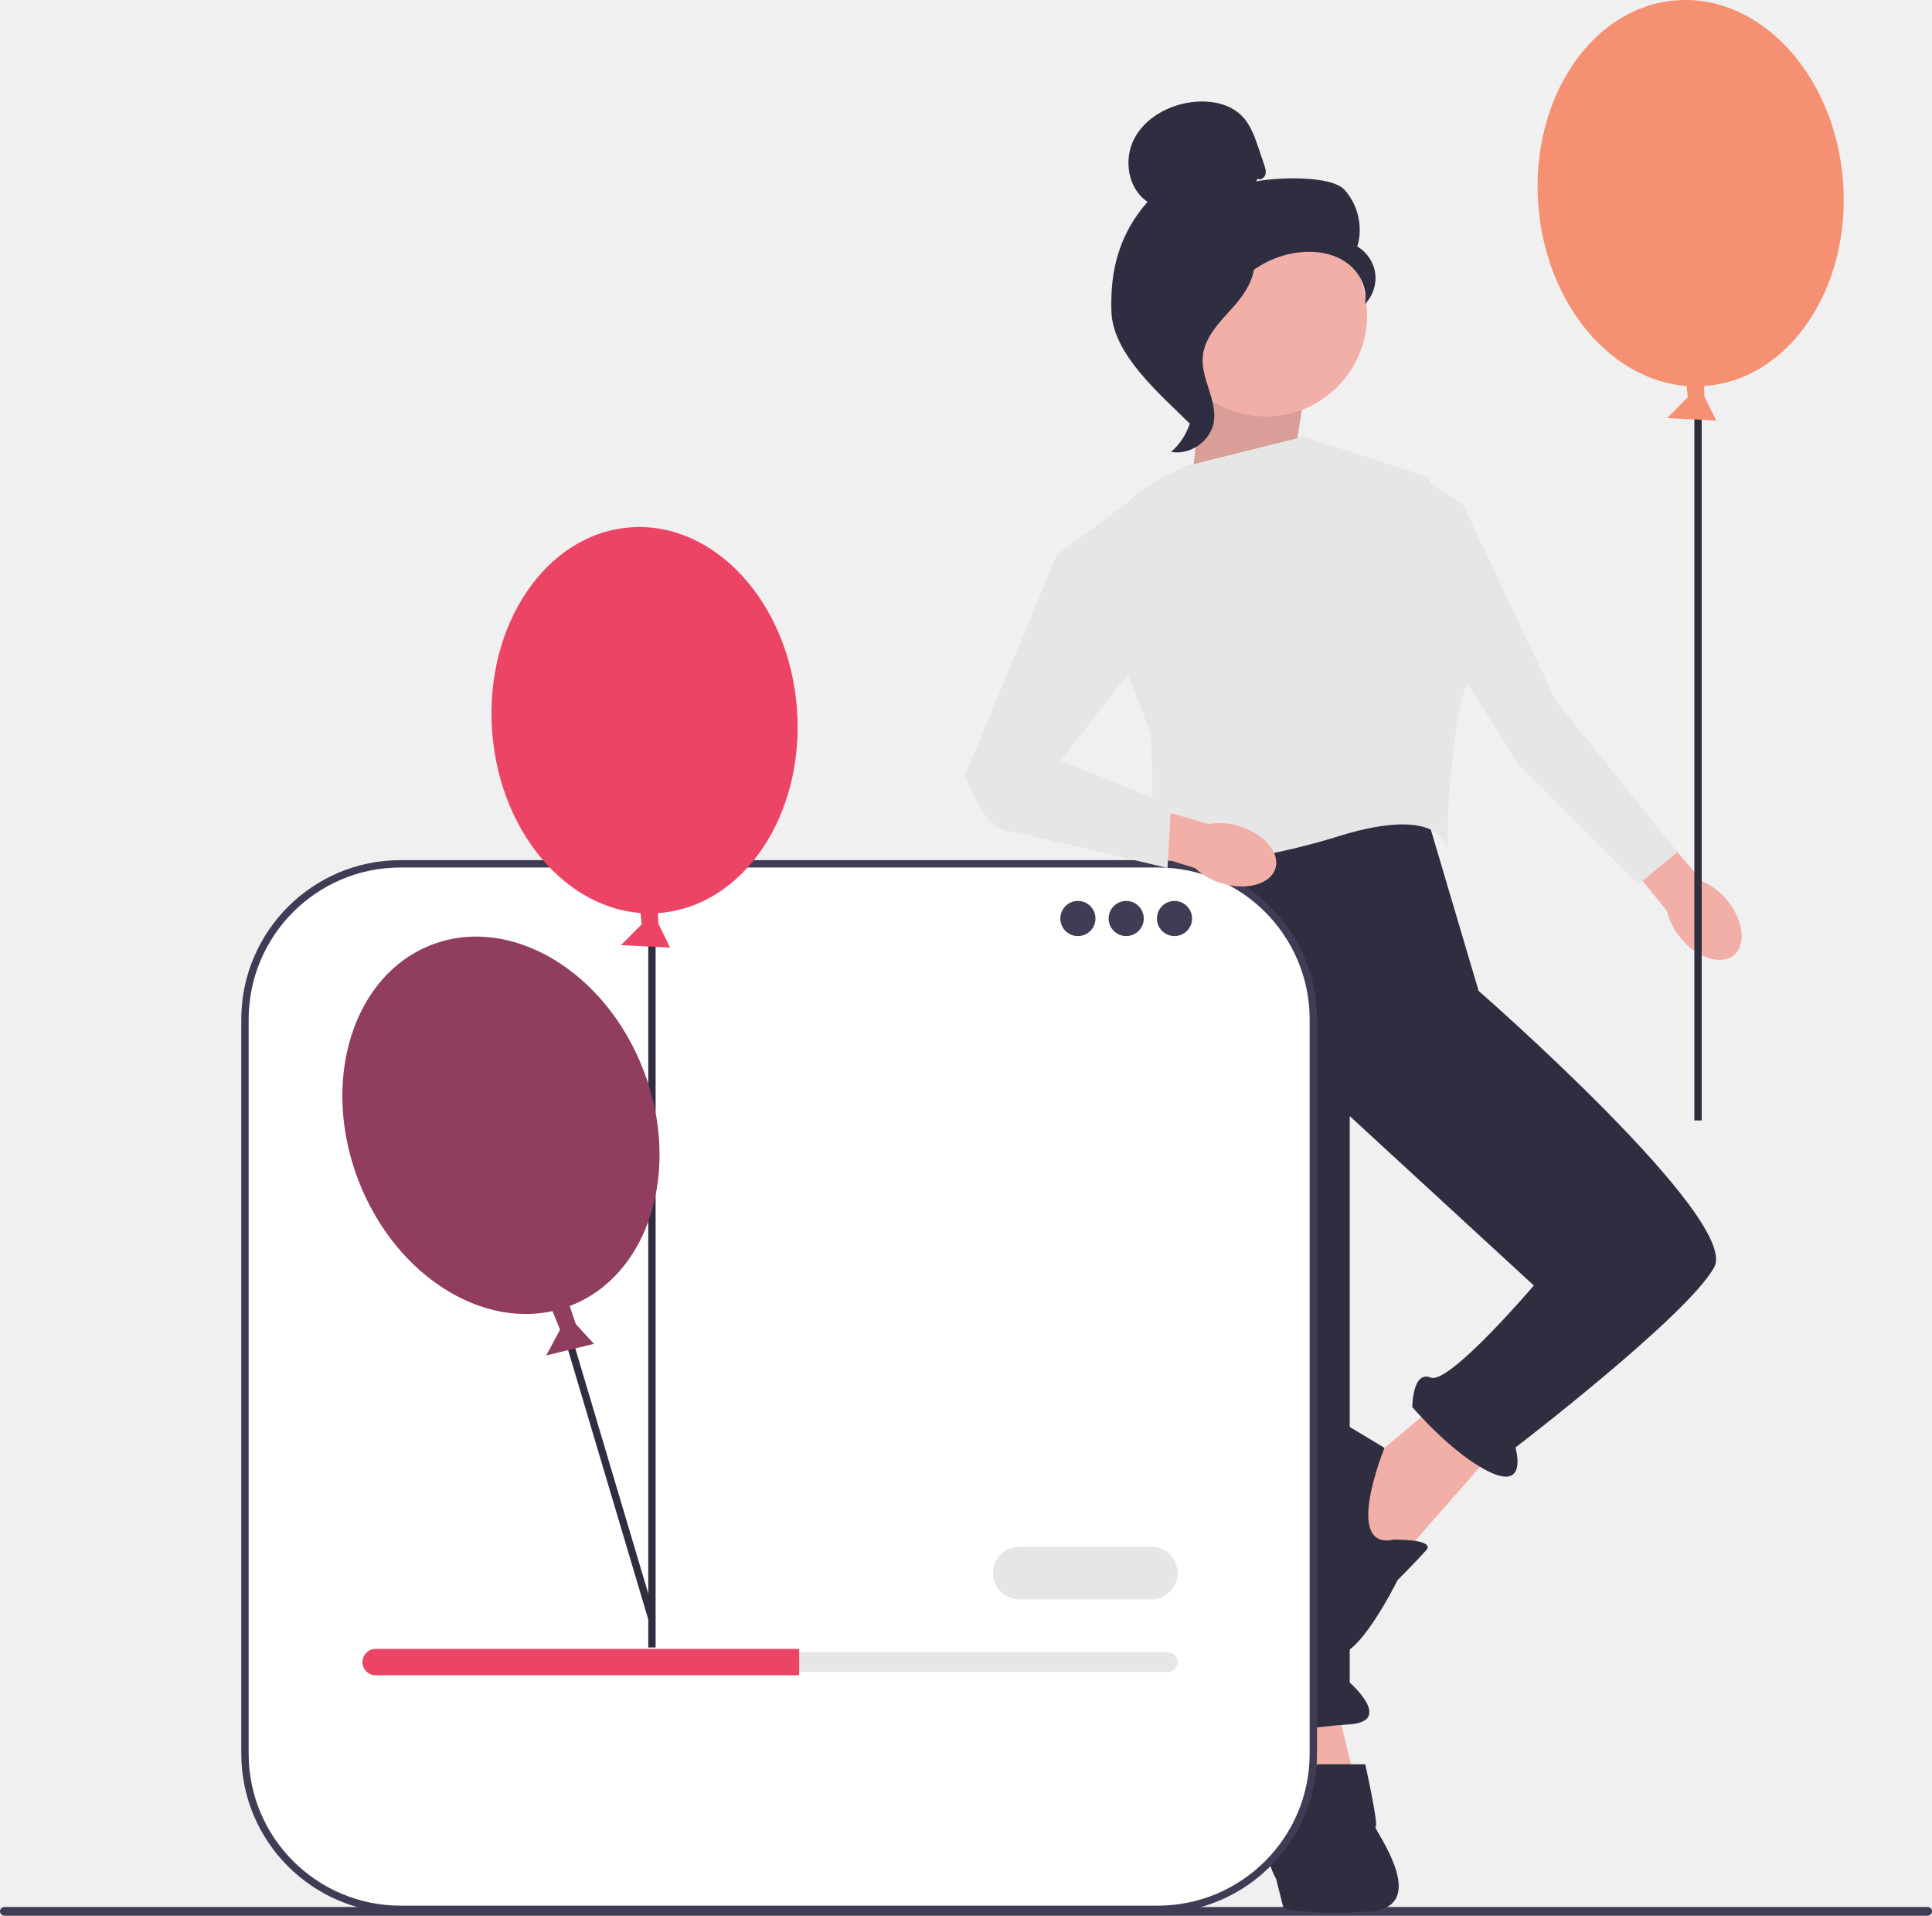
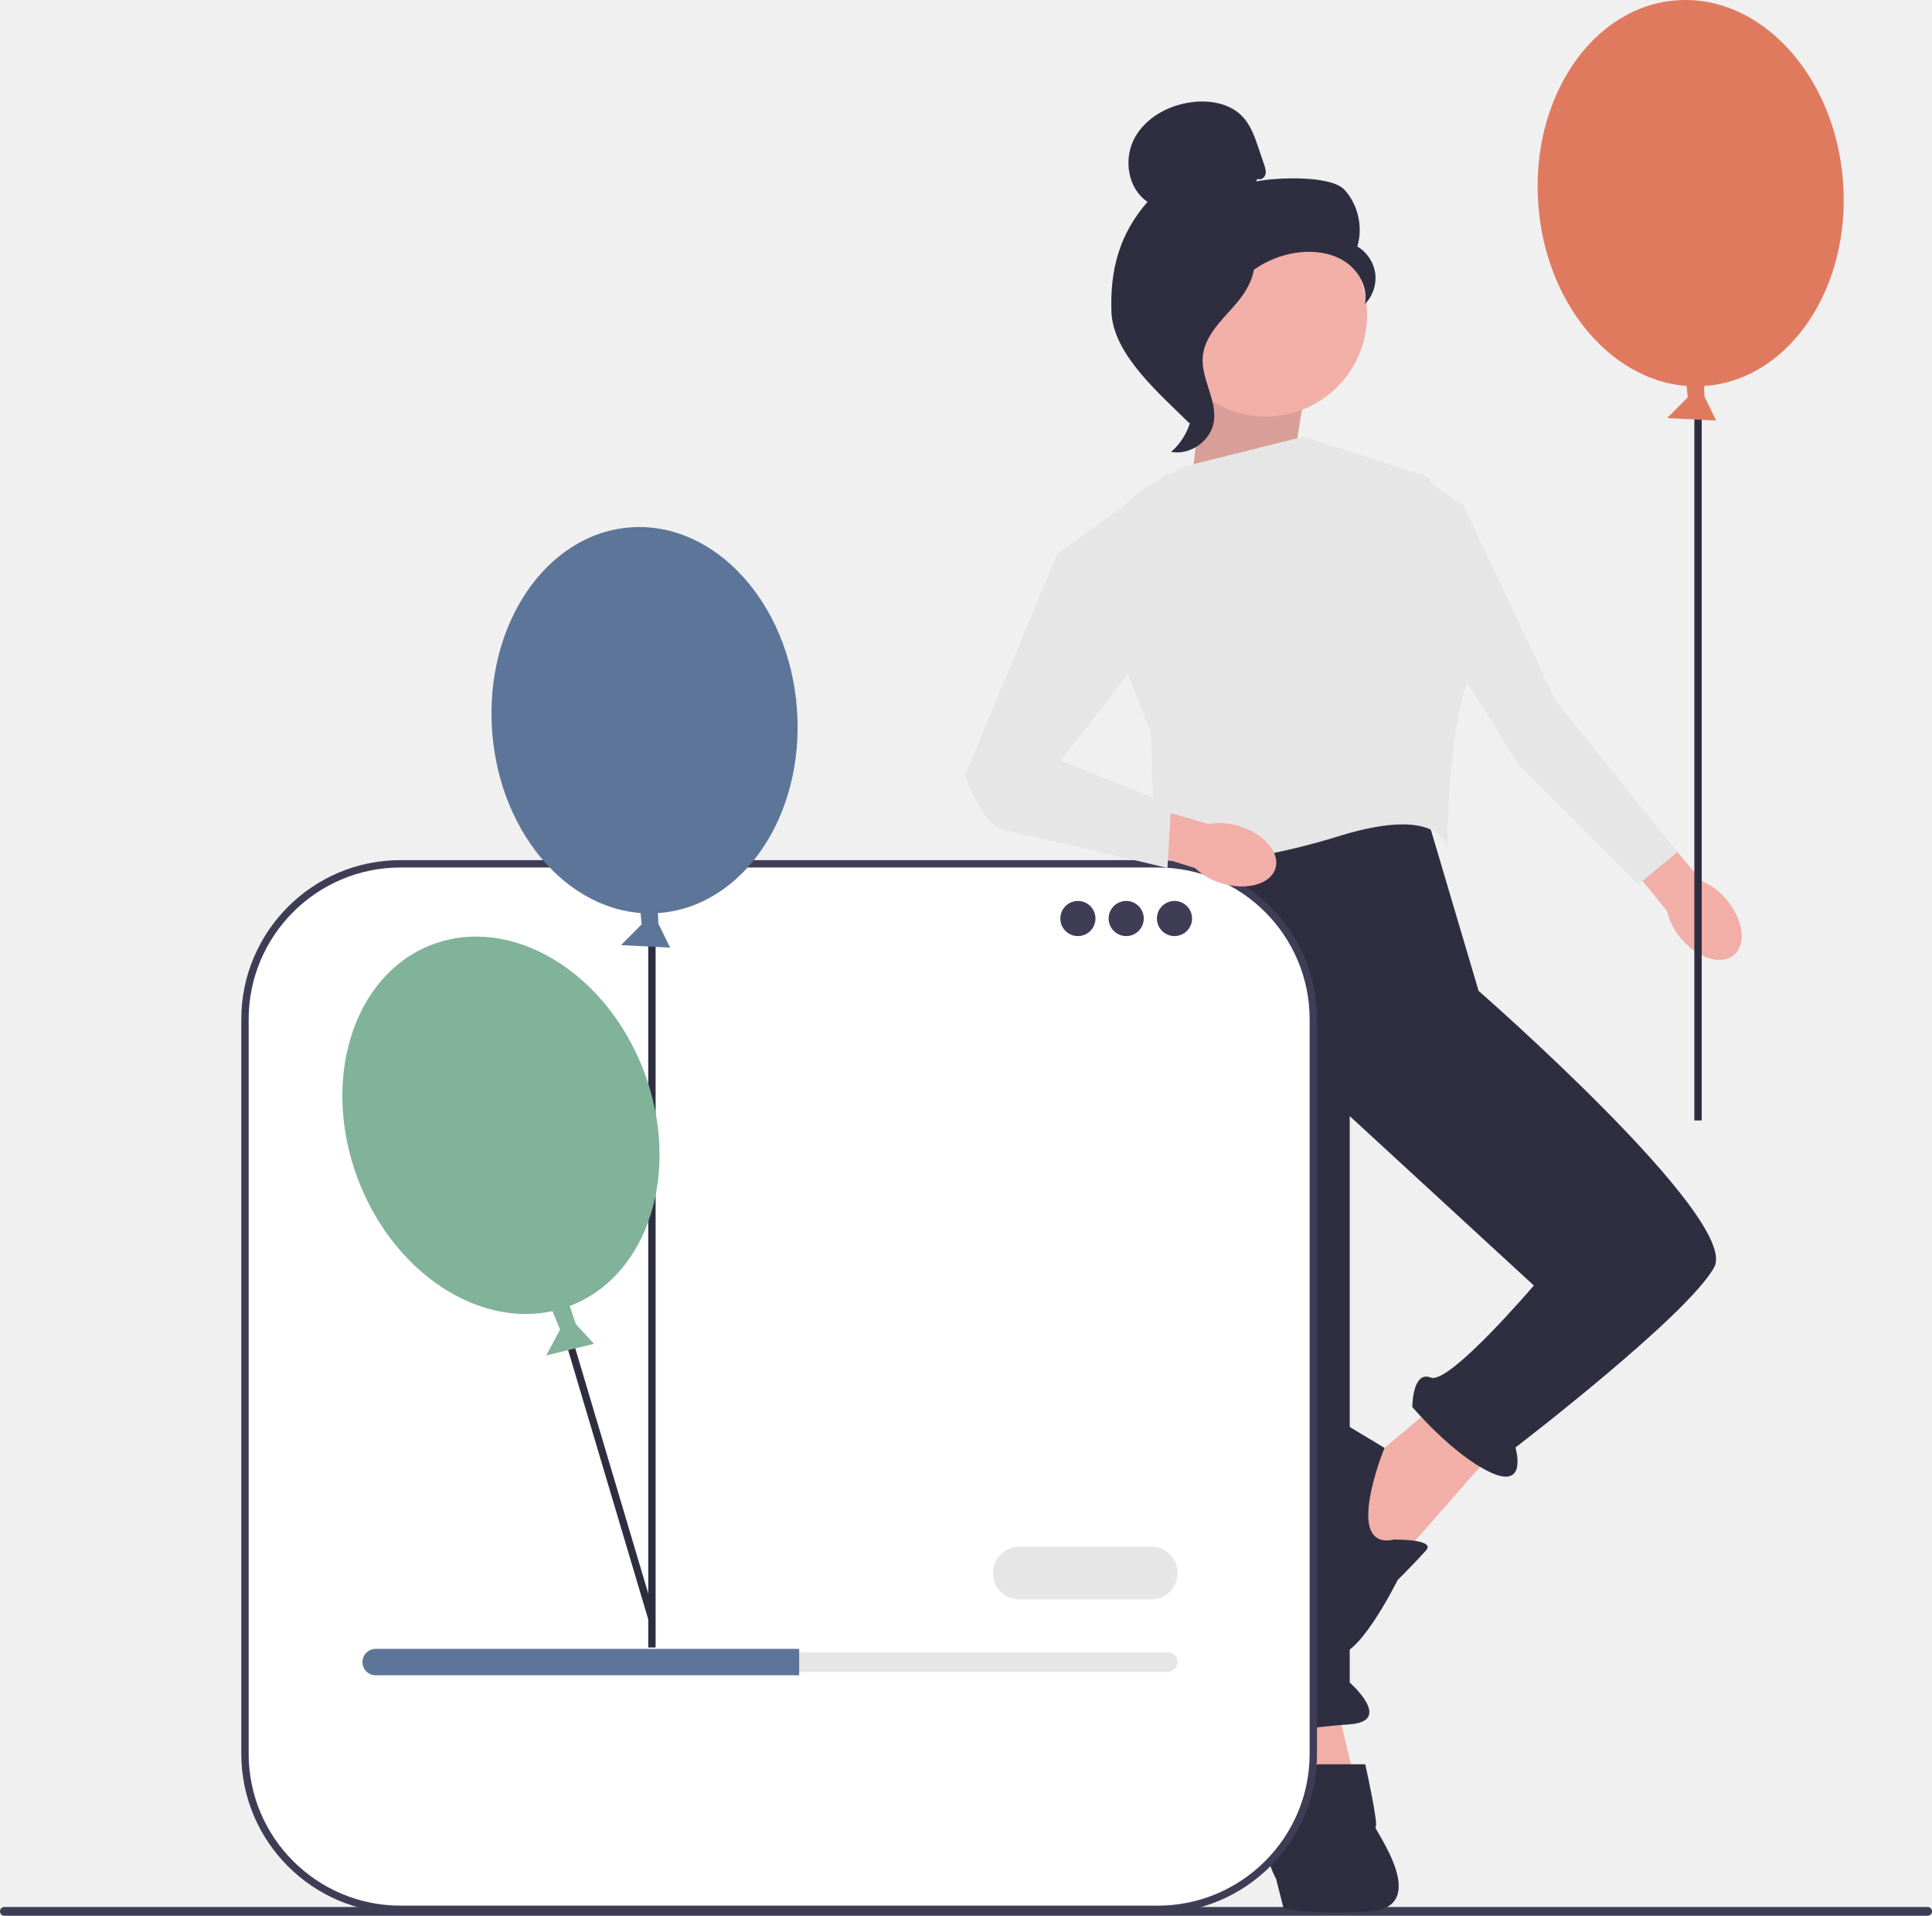
<svg xmlns="http://www.w3.org/2000/svg" width="524.67" height="520.188" viewBox="0 0 524.67 520.188">
  <path d="M524.67,518.998c0,.66-.53,1.19-1.19,1.19H1.19c-.66,0-1.19-.53-1.19-1.19s.53-1.19,1.19-1.19H523.48c.66,0,1.19,.53,1.19,1.19Z" fill="#3f3d56" />
  <polygon points="362.542 461.059 368.542 486.059 350.542 491.059 346.542 464.059 362.542 461.059" fill="#f1afa8" />
  <polygon points="391.542 380.059 372.542 396.059 360.542 415.059 377.542 426.059 406.542 393.059 391.542 380.059" fill="#f1afa8" />
  <path d="M385.542,215.059l16,54s71,62,64,75c-7,13-54,49-54,49,0,0,3.488,11.512-6.756,6.756-10.244-4.756-21.244-17.756-21.244-17.756,0,0,0-10,5-8,5,2,28-25,28-25l-50-46v153.815s12,10.492,0,11.339c-12,.846-23,2.846-23,2.846,0,0-14-5-9-10l-15-82-11-100,8-52,69-12Z" fill="#2f2e41" />
  <path d="M353.542,483.059s1-4,5-4h12.217s3.783,17,2.783,17,16,22-2,23c-18,1-23-1-23-1l-2-7.894s-3-5.106-2-9.106,9-18,9-18Z" fill="#2f2e41" />
  <path d="M378.542,418.059s11.486-.181,8.743,2.909c-2.743,3.091-7.743,8.091-7.743,8.091,0,0-11.894,24-17.447,19.5-5.553-4.5-14.553-54.5-11.553-60.5s7-6,7-6l18.449,11.096s-11.449,27.904,2.551,24.904Z" fill="#2f2e41" />
  <polygon points="350.542 130.059 354.542 105.059 327.542 94.059 323.542 132.059 350.542 130.059" fill="#f1afa8" />
  <polygon points="350.542 130.059 354.542 105.059 327.542 94.059 323.542 132.059 350.542 130.059" opacity=".1" />
  <path d="M322.042,126.559l32-8,34,11s15,42,10,57c-5,15-5,44.299-5,44.299,0,0-.5-12.799-29.5-3.799-29,9-50,8-50,8l-1-36-12.562-31.977c-5.369-13.668,.418-29.186,13.426-35.999l8.636-4.524Z" fill="#e6e6e6" />
  <g>
    <path id="uuid-1b03a630-7e31-41b5-b302-96493ff31189-78" d="M468.936,244.361c4.515,5.41,5.384,12.124,1.941,14.997-3.443,2.873-9.894,.816-14.41-4.596-1.834-2.137-3.129-4.682-3.777-7.423l-18.842-23.162,9.178-7.428,19.281,22.565c2.581,1.128,4.854,2.859,6.629,5.046Z" fill="#f1afa8" />
    <polygon points="386.589 129.878 380.031 155.854 412.128 207.233 444.894 240.164 455.514 231.353 422.469 190.237 397.421 137.259 386.589 129.878" fill="#e6e6e6" />
  </g>
  <g>
-     <ellipse cx="459.129" cy="52.448" rx="41.5" ry="52.5" transform="translate(-2.61679 33.98) rotate(-4.22648)" fill="#f59073" />
+     <ellipse cx="459.129" cy="52.448" rx="41.5" ry="52.5" transform="translate(-2.61679 33.98) rotate(-4.22648)" fill="#e07a5f" />
    <rect x="460.129" y="104.805" width="2" height="199.438" fill="#2f2e41" />
-     <polygon points="462.626 100.594 462.866 107.661 466.06 114.203 452.736 113.523 458.336 107.89 457.703 101.469 462.626 100.594" fill="#f59073" />
+     <polygon points="462.626 100.594 462.866 107.661 466.06 114.203 452.736 113.523 458.336 107.89 457.703 101.469 462.626 100.594" fill="#e07a5f" />
  </g>
  <g>
    <circle cx="343.719" cy="85.562" r="27.534" fill="#f1afa8" />
    <path d="M341.521,48.545c.797,.465,1.864-.239,2.119-1.125s-.042-1.828-.337-2.702l-1.486-4.4c-1.054-3.121-2.172-6.35-4.454-8.726-3.444-3.585-8.918-4.497-13.845-3.836-6.327,.848-12.571,4.275-15.513,9.941-2.942,5.666-1.69,13.572,3.627,17.106-7.577,8.684-10.218,18.362-9.801,29.88,.417,11.517,12.968,22.117,21.153,30.23,1.828-1.108,3.49-6.301,2.484-8.187s.435-4.072-.81-5.809-2.286,1.029-1.028-.699c.794-1.09-2.305-3.598-1.125-4.251,5.71-3.156,7.609-10.273,11.195-15.723,4.325-6.574,11.728-11.025,19.562-11.764,4.316-.407,8.874,.33,12.411,2.835,3.537,2.505,5.827,6.983,5.007,11.239,2.124-2.157,3.182-5.318,2.783-8.319-.399-3.001-2.245-5.776-4.859-7.303,1.589-5.256,.228-11.302-3.461-15.37s-18.654-3.375-24.04-2.304" fill="#2f2e41" />
    <path d="M340.685,68.641c-7.133,.77-12.284,6.949-16.633,12.656-2.507,3.289-5.133,6.921-5.07,11.056,.064,4.181,2.859,7.766,4.195,11.728,2.183,6.476,.055,14.181-5.142,18.618,5.136,.975,10.688-2.876,11.574-8.028,1.032-5.997-3.514-11.786-2.976-17.847,.474-5.34,4.683-9.45,8.26-13.443,3.578-3.993,6.938-9.291,5.292-14.394" fill="#2f2e41" />
  </g>
  <path d="M314.426,234.558H108.758c-23.323,0-42.23,18.907-42.23,42.23v199.433c0,23.323,18.907,42.23,42.23,42.23h205.669c23.323,0,42.23-18.907,42.23-42.23v-199.433c0-23.323-18.907-42.23-42.23-42.23Z" fill="#fff" />
  <path d="M314.426,519.45H108.758c-23.837,0-43.23-19.393-43.23-43.229v-199.433c0-23.837,19.393-43.23,43.23-43.23h205.669c23.837,0,43.23,19.393,43.23,43.23v199.433c0,23.837-19.393,43.229-43.23,43.229ZM108.758,235.558c-22.734,0-41.23,18.496-41.23,41.23v199.433c0,22.734,18.496,41.229,41.23,41.229h205.669c22.734,0,41.23-18.495,41.23-41.229v-199.433c0-22.734-18.496-41.23-41.23-41.23H108.758Z" fill="#3f3d56" />
  <circle cx="292.725" cy="249.408" r="4.769" fill="#3f3d56" />
  <circle cx="305.84" cy="249.408" r="4.769" fill="#3f3d56" />
  <circle cx="318.955" cy="249.408" r="4.769" fill="#3f3d56" />
  <path d="M102.015,448.631c-1.482,0-2.687,1.205-2.687,2.687,0,.722,.279,1.391,.785,1.884,.511,.523,1.18,.803,1.901,.803h215.098c1.482,0,2.687-1.205,2.687-2.687,0-.722-.279-1.391-.785-1.884-.511-.523-1.18-.803-1.901-.803H102.015Z" fill="#e6e6e6" />
-   <path d="M217.03,447.735v7.165H102.015c-.985,0-1.881-.394-2.526-1.057-.663-.645-1.057-1.54-1.057-2.526,0-1.97,1.612-3.583,3.583-3.583h115.014Z" fill="#eb4464" />
+   <path d="M217.03,447.735v7.165H102.015c-.985,0-1.881-.394-2.526-1.057-.663-.645-1.057-1.54-1.057-2.526,0-1.97,1.612-3.583,3.583-3.583h115.014Z" fill="#5d7599" />
  <path d="M312.636,434.301h-35.826c-3.951,0-7.165-3.213-7.165-7.165s3.214-7.165,7.165-7.165h35.826c3.951,0,7.165,3.213,7.165,7.165s-3.214,7.165-7.165,7.165Z" fill="#e6e6e6" />
  <g>
    <polyline points="178.044 439.422 153 355.274 151.083 355.844 176.039 439.696" fill="#2f2e41" />
-     <ellipse cx="175.042" cy="195.559" rx="41.5" ry="52.5" transform="translate(-13.93649 13.43225) rotate(-4.22648)" fill="#eb4464" />
+     <ellipse cx="175.042" cy="195.559" rx="41.5" ry="52.5" transform="translate(-13.93649 13.43225) rotate(-4.22648)" fill="#5d7599" />
    <rect x="176.042" y="247.916" width="2" height="199.438" fill="#2f2e41" />
-     <polygon points="154.126 352.836 156.371 359.541 161.298 364.901 148.333 368.049 152.095 361.052 149.657 355.078 154.126 352.836" fill="#913d5f" />
-     <polygon points="178.54 243.705 178.78 250.772 181.973 257.314 168.649 256.634 174.25 251.001 173.617 244.579 178.54 243.705" fill="#eb4464" />
-     <ellipse cx="136.042" cy="305.559" rx="41.5" ry="52.5" transform="translate(-100.1934 68.77521) rotate(-20.93384)" fill="#913d5f" />
+     <polygon points="154.126 352.836 156.371 359.541 161.298 364.901 148.333 368.049 152.095 361.052 149.657 355.078 154.126 352.836" fill="#81b29a" />
+     <polygon points="178.54 243.705 178.78 250.772 181.973 257.314 168.649 256.634 174.25 251.001 173.617 244.579 178.54 243.705" fill="#5d7599" />
+     <ellipse cx="136.042" cy="305.559" rx="41.5" ry="52.5" transform="translate(-100.1934 68.77521) rotate(-20.93384)" fill="#81b29a" />
  </g>
  <path id="uuid-b40723c2-846b-43d4-8d7a-d7be28bdc184-79" d="M336.509,224.322c6.746,2.037,11.163,7.168,9.866,11.461-1.297,4.293-7.816,6.121-14.564,4.082-2.707-.777-5.188-2.191-7.236-4.124l-28.473-8.99,3.584-11.25,28.511,8.251c2.776-.476,5.626-.281,8.312,.571Z" fill="#f1afa8" />
  <path d="M287.042,150.559l30-22-1,42-28,36,30,12-1,17.134s-38-9.134-44-10.134-11-15-11-15l25-60Z" fill="#e6e6e6" />
</svg>
